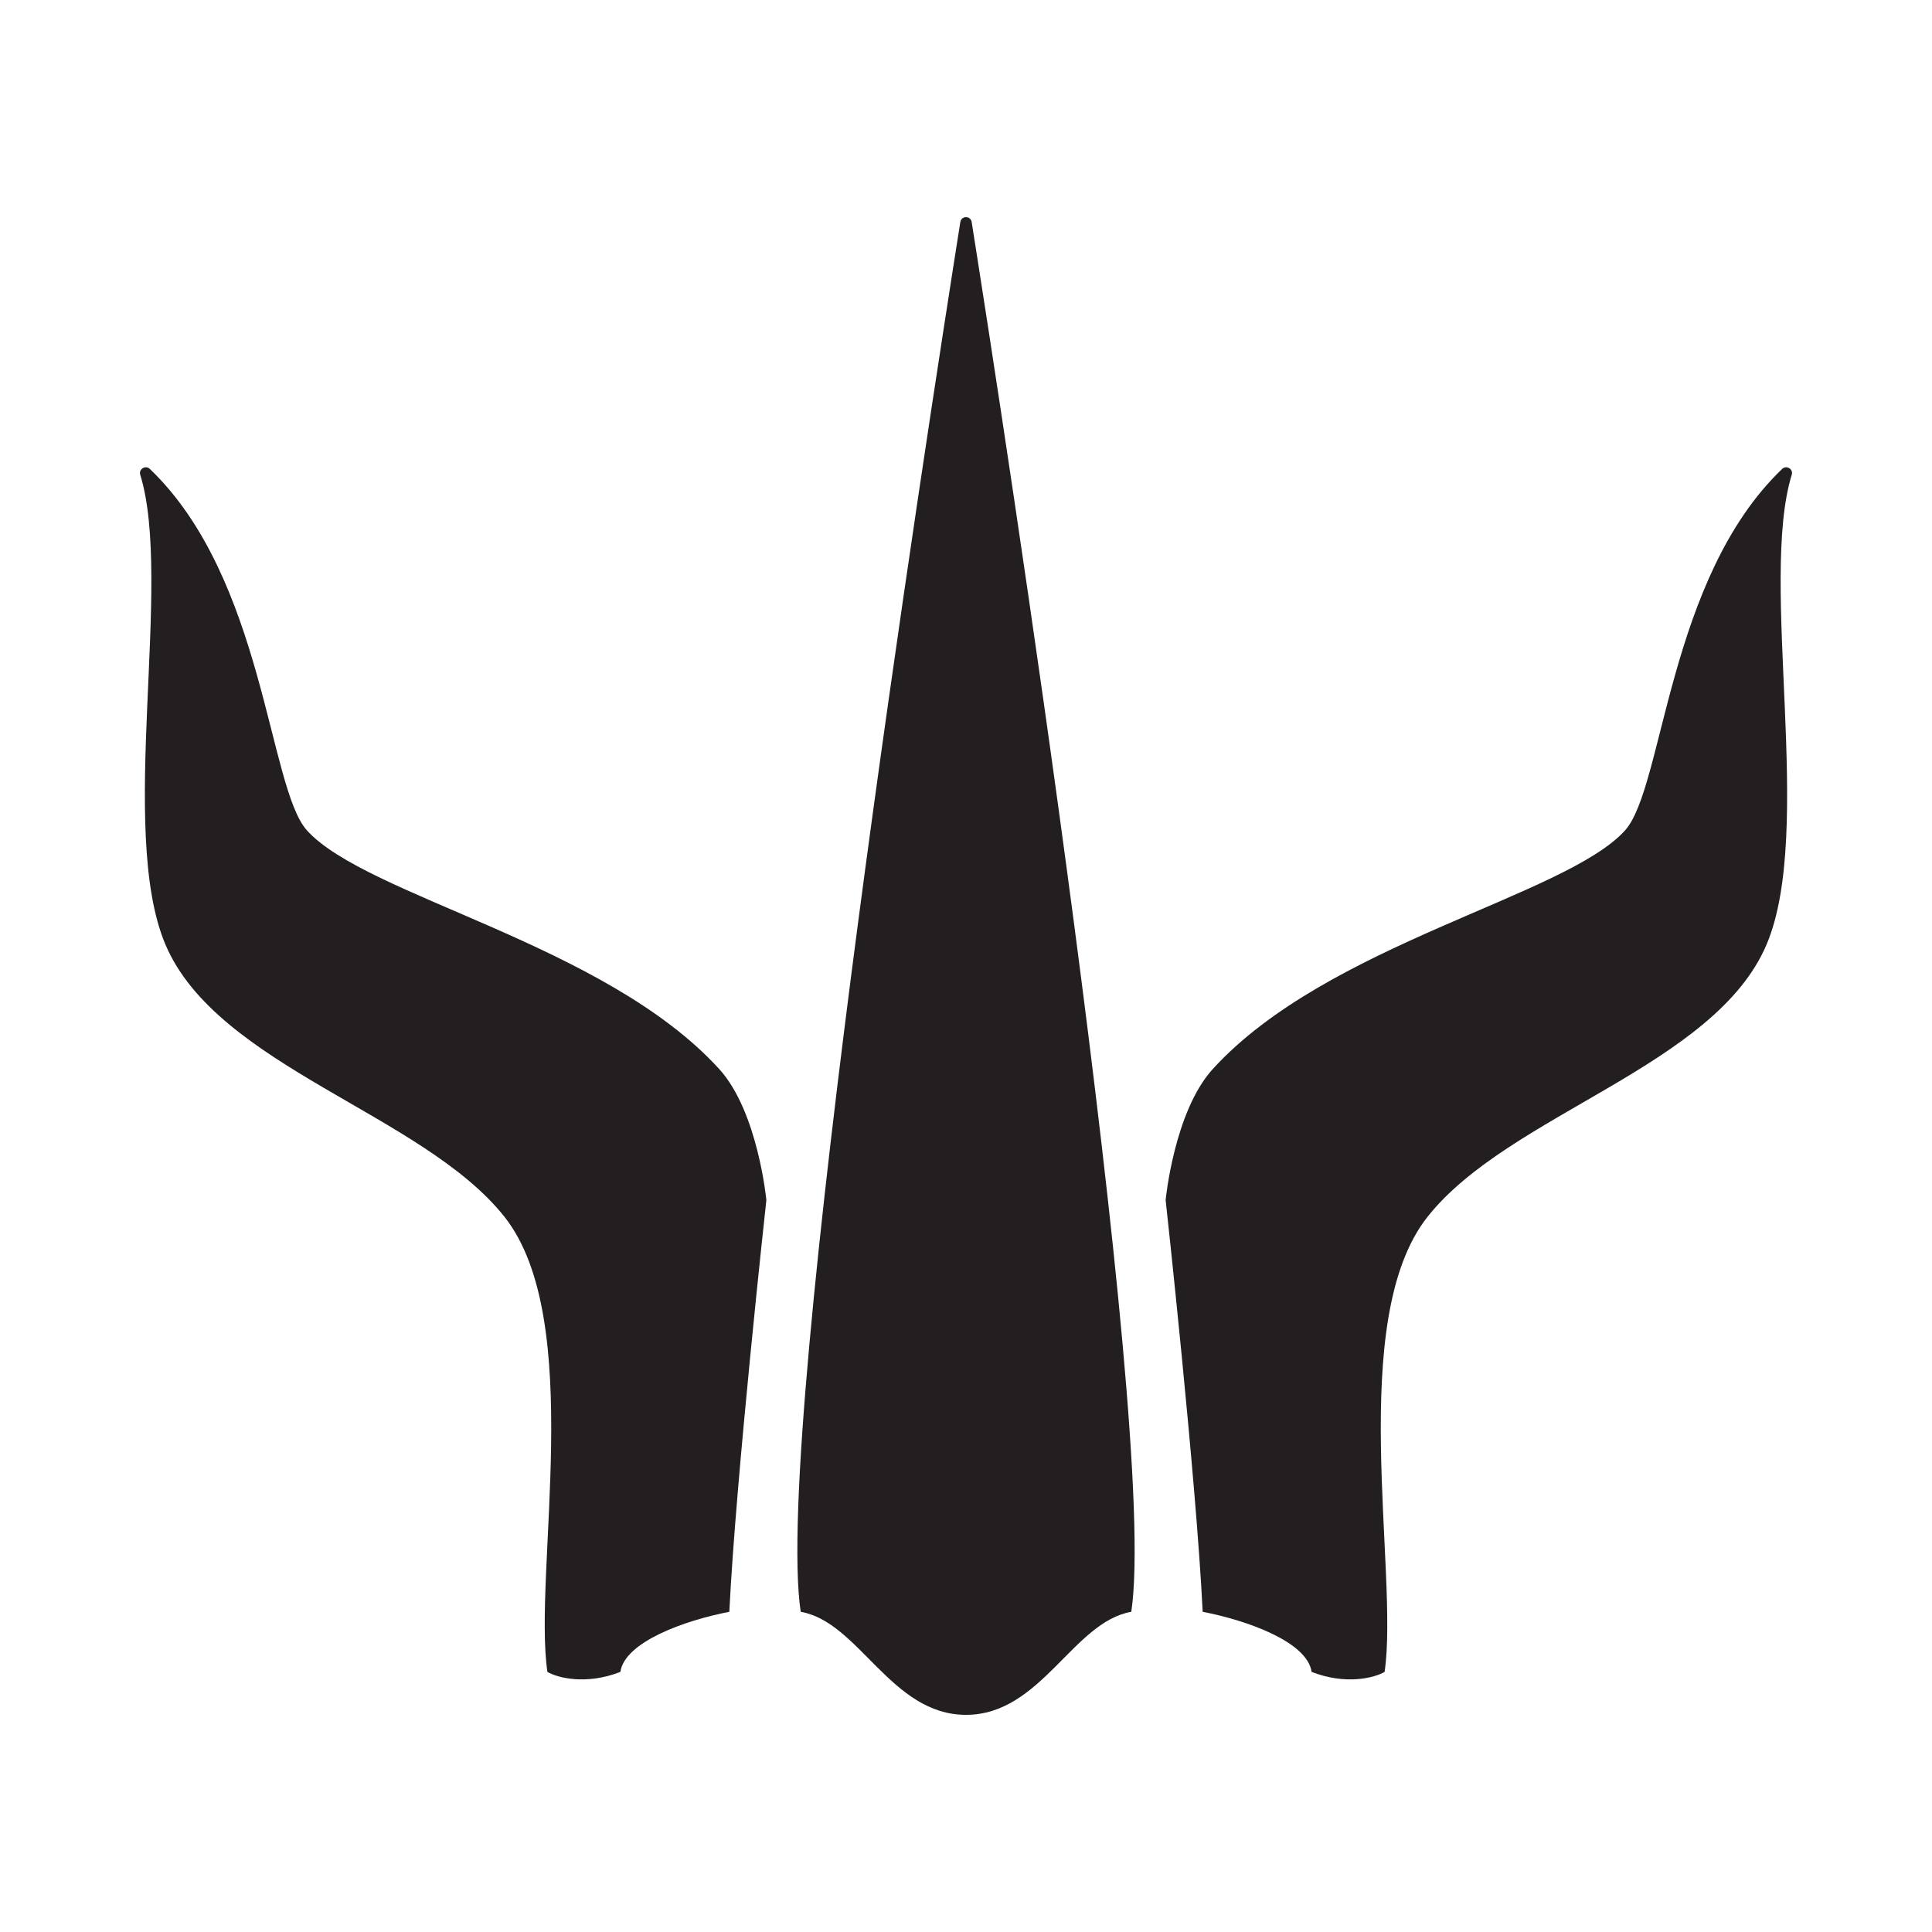
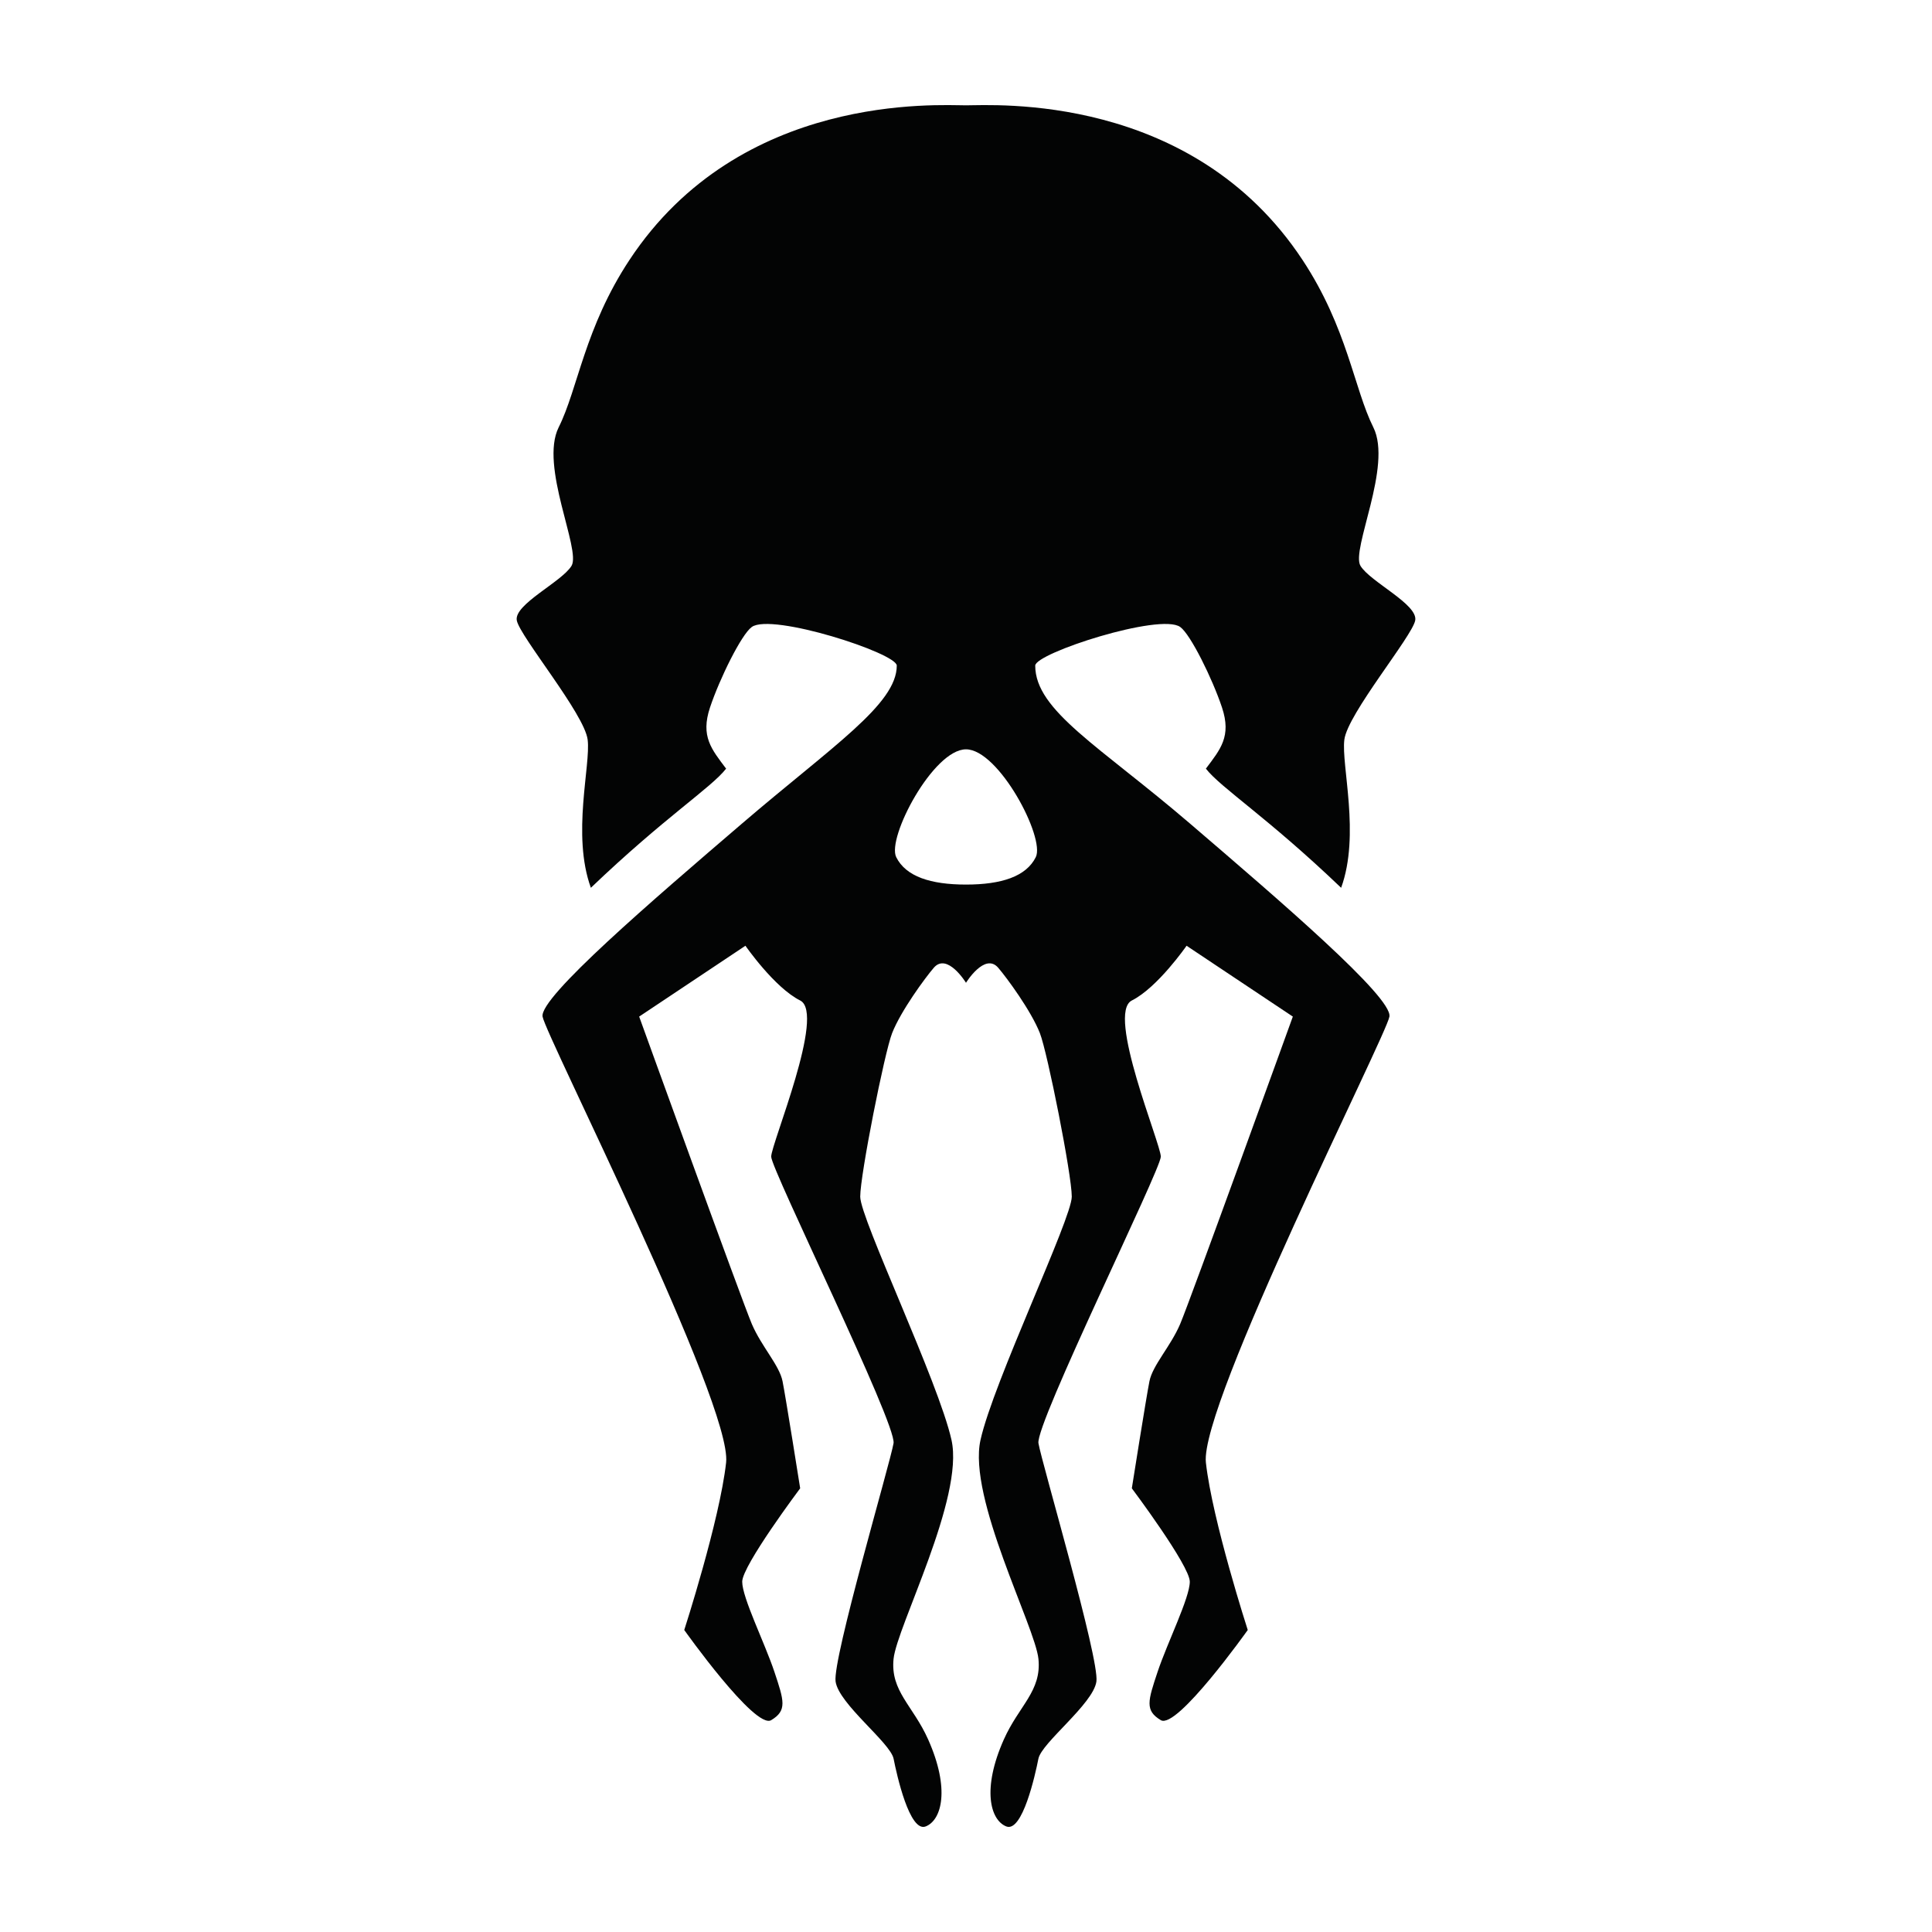
<svg xmlns="http://www.w3.org/2000/svg" version="1.1" width="300pt" height="300pt" viewBox="0 0 300 300">
  <defs>
-     <clipPath id="clip_2">
+     <clipPath id="clip_7">
      <path transform="matrix(1,0,0,-1,0,300)" d="M0 300H300V0H0Z" />
    </clipPath>
  </defs>
-   <g clip-path="url(#clip_2)">
-     <path transform="matrix(1,0,0,-1,181.0004,186.3477)" d="M0 0C0 0 4.75-43.266 5.75-63.932 12.666-65.266 22-68.599 22.666-73.266 28-75.34 32.416-74.188 34-73.266 36.25-57.849 28-18.599 40.666-2.599 53.333 13.401 85.333 20.734 93.333 39.735 100.762 57.377 92.095 96.001 97.224 112.639 97.494 113.514 96.396 114.167 95.734 113.534 77.95 96.521 77.336 64.053 71.333 57.401 62.083 47.151 25.083 39.818 7.333 20.364 1.307 13.76 0 0 0 0" fill="#231f20" />
-     <path transform="matrix(1,0,0,-1,149.1196,34.47269)" d="M0 0C-4.969-31.395-29.127-186.918-24.786-215.807-15.703-217.391-10.786-231.807 .881-231.807 12.547-231.807 17.464-217.391 26.547-215.807 30.888-186.918 6.729-31.395 1.761 0 1.603 1.003 .159 1.003 0 0" fill="#231f20" />
-     <path transform="matrix(1,0,0,-1,119.0004,186.3477)" d="M0 0C0 0-4.75-43.266-5.75-63.932-12.667-65.266-22-68.599-22.667-73.266-28-75.34-32.417-74.188-34-73.266-36.25-57.849-28-18.599-40.667-2.599-53.334 13.401-85.334 20.734-93.334 39.735-100.763 57.377-92.096 96.001-97.225 112.639-97.495 113.514-96.397 114.167-95.735 113.534-77.951 96.521-77.337 64.053-71.334 57.401-62.084 47.151-25.084 39.818-7.334 20.364-1.308 13.76 0 0 0 0" fill="#231f20" />
+   <g clip-path="url(#clip_7)">
+     <path transform="matrix(1,0,0,-1,160.833,133.1055)" d="M0 0C-1.5-3-5.333-4.25-10.833-4.25-16.333-4.25-20.166-3-21.666 0-23.166 3-15.916 16.75-10.833 16.75-5.75 16.75 1.5 3 0 0M58.917 36.75C59.417 39.25 51.917 42.75 50.417 45.25 48.917 47.75 55.417 60.75 52.417 66.75 49.417 72.75 48.393 82.187 41.417 92.75 24.217 118.796-6.583 116.75-10.833 116.75-15.083 116.75-45.883 118.796-63.083 92.75-70.06 82.187-71.083 72.75-74.083 66.75-77.083 60.75-70.583 47.75-72.083 45.25-73.583 42.75-81.083 39.25-80.583 36.75-80.083 34.25-70.083 22.25-69.583 18.25-69.083 14.25-72.083 3.5-69.083-4.75-57.583 6.25-50.42 10.753-48.083 13.75-50.333 16.75-52.083 18.75-50.583 23.25-49.083 27.75-45.689 34.613-44.095 35.75-40.985 37.967-21.583 31.683-21.583 29.75-21.583 23.75-31.583 17.25-45.583 5.25-59.583-6.75-77.083-21.75-76.583-24.75-76.083-27.75-47.083-85-48.083-94-49.083-103-54.583-120-54.583-120-54.583-120-43.583-135.5-41.083-134-38.583-132.5-39.083-131-40.583-126.5-42.083-122-45.583-115-45.583-112.5-45.583-110-36.583-98-36.583-98-36.583-98-38.819-83.873-39.319-81.373-39.819-78.873-42.583-76-44.083-72.5-45.583-69-61.583-24.75-61.583-24.75L-45.083-13.75C-45.083-13.75-40.583-20.25-36.583-22.25-32.583-24.25-41.083-44.5-41.083-46.5-41.083-48.5-21.583-88-22.083-91-22.583-94-31.583-124.5-31.083-128-30.583-131.5-22.564-137.5-22.073-140-21.583-142.5-19.583-151.5-17.083-150.5-14.583-149.5-13.295-144.654-16.709-137-19.058-131.733-22.583-129.5-22.083-124.5-21.583-119.5-11.083-99.5-13.083-90.5-15.083-81.5-27.258-56.115-27.258-52.713-27.258-49.311-23.49-30.346-22.308-27.325-20.958-23.877-17.179-18.728-15.833-17.167-13.75-14.75-10.833-19.5-10.833-19.5-10.833-19.5-7.916-14.75-5.833-17.167-4.487-18.728-.708-23.877 .642-27.325 1.824-30.346 5.592-49.311 5.592-52.713 5.592-56.115-6.583-81.5-8.583-90.5-10.583-99.5-.083-119.5 .417-124.5 .917-129.5-2.608-131.733-4.957-137-8.371-144.654-7.083-149.5-4.583-150.5-2.083-151.5-.083-142.5 .407-140 .898-137.5 8.917-131.5 9.417-128 9.917-124.5 .917-94 .417-91-.083-88 19.417-48.5 19.417-46.5 19.417-44.5 10.917-24.25 14.917-22.25 18.917-20.25 23.417-13.75 23.417-13.75L39.917-24.75C39.917-24.75 23.917-69 22.417-72.5 20.917-76 18.152-78.873 17.652-81.373 17.152-83.873 14.917-98 14.917-98 14.917-98 23.917-110 23.917-112.5 23.917-115 20.417-122 18.917-126.5 17.417-131 16.917-132.5 19.417-134 21.917-135.5 32.917-120 32.917-120 32.917-120 27.417-103 26.417-94 25.417-85 54.417-27.75 54.917-24.75 55.417-21.75 37.917-6.75 23.917 5.25 9.917 17.25-.083 22.75-.083 29.75-.083 31.683 19.319 37.967 22.429 35.75 24.023 34.613 27.417 27.75 28.917 23.25 30.417 18.75 28.667 16.75 26.417 13.75 28.754 10.753 35.917 6.25 47.417-4.75 50.417 3.5 47.417 14.25 47.917 18.25 48.417 22.25 58.417 34.25 58.917 36.75" fill="#030404" />
  </g>
</svg>
